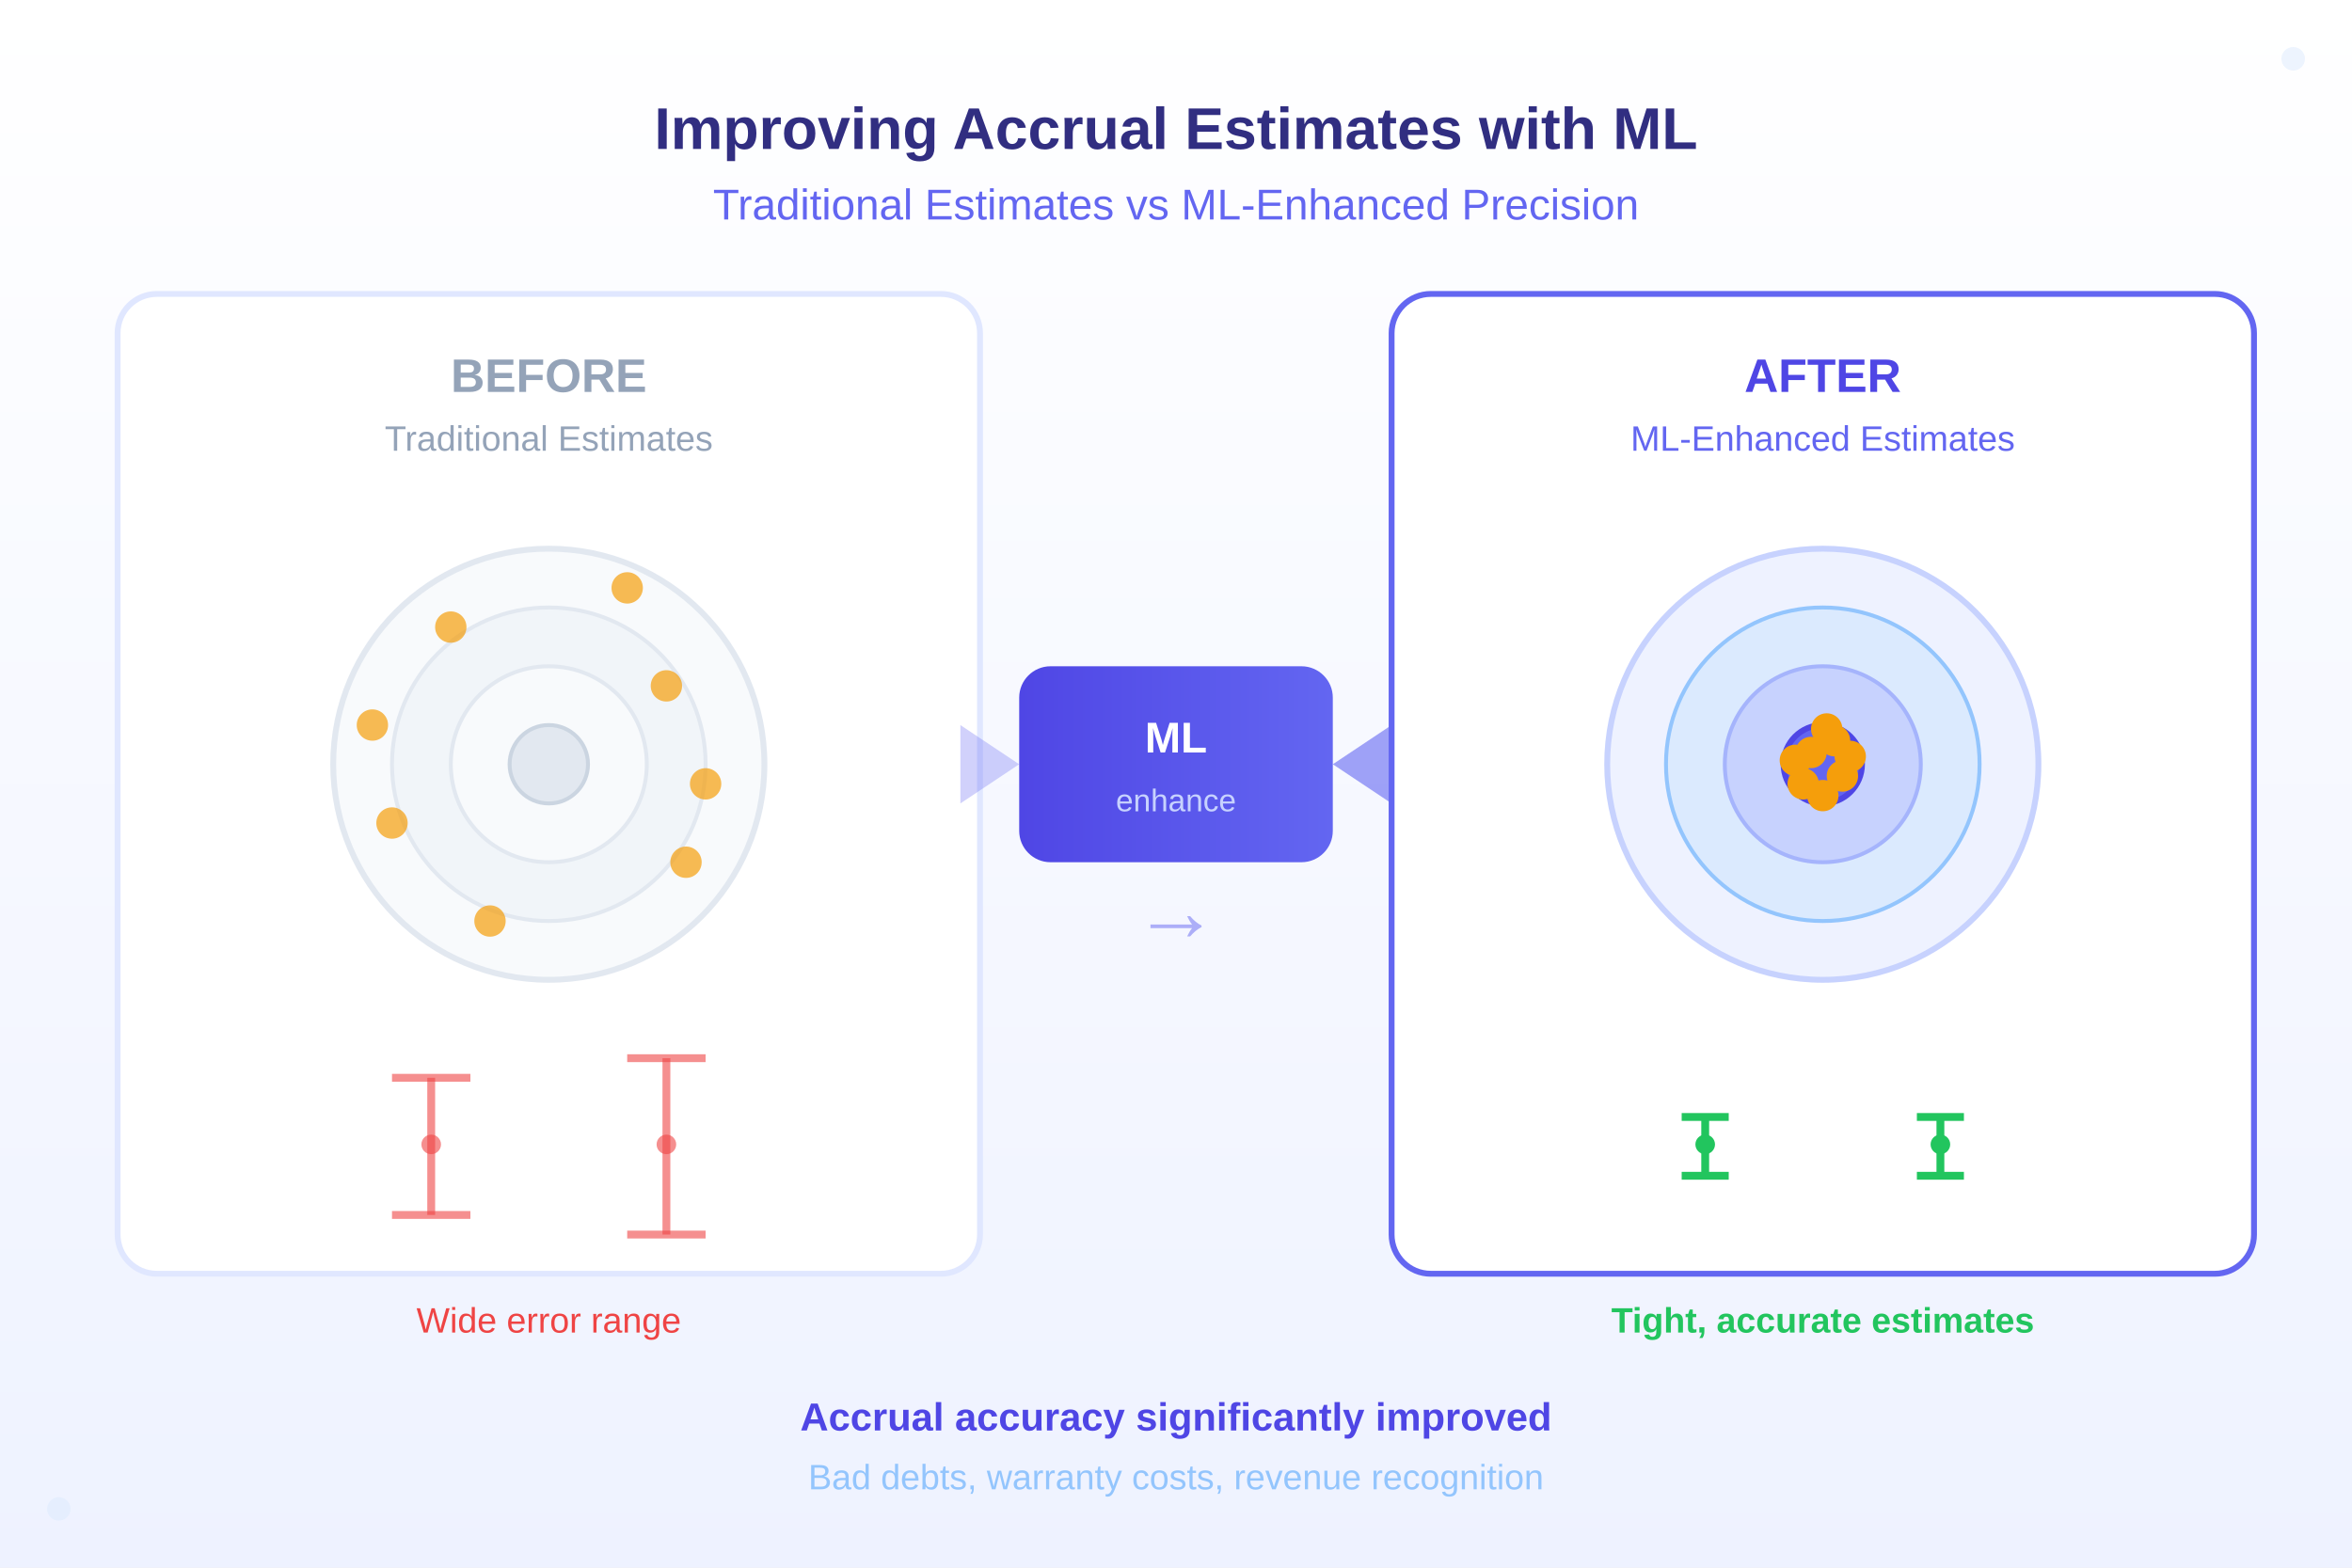
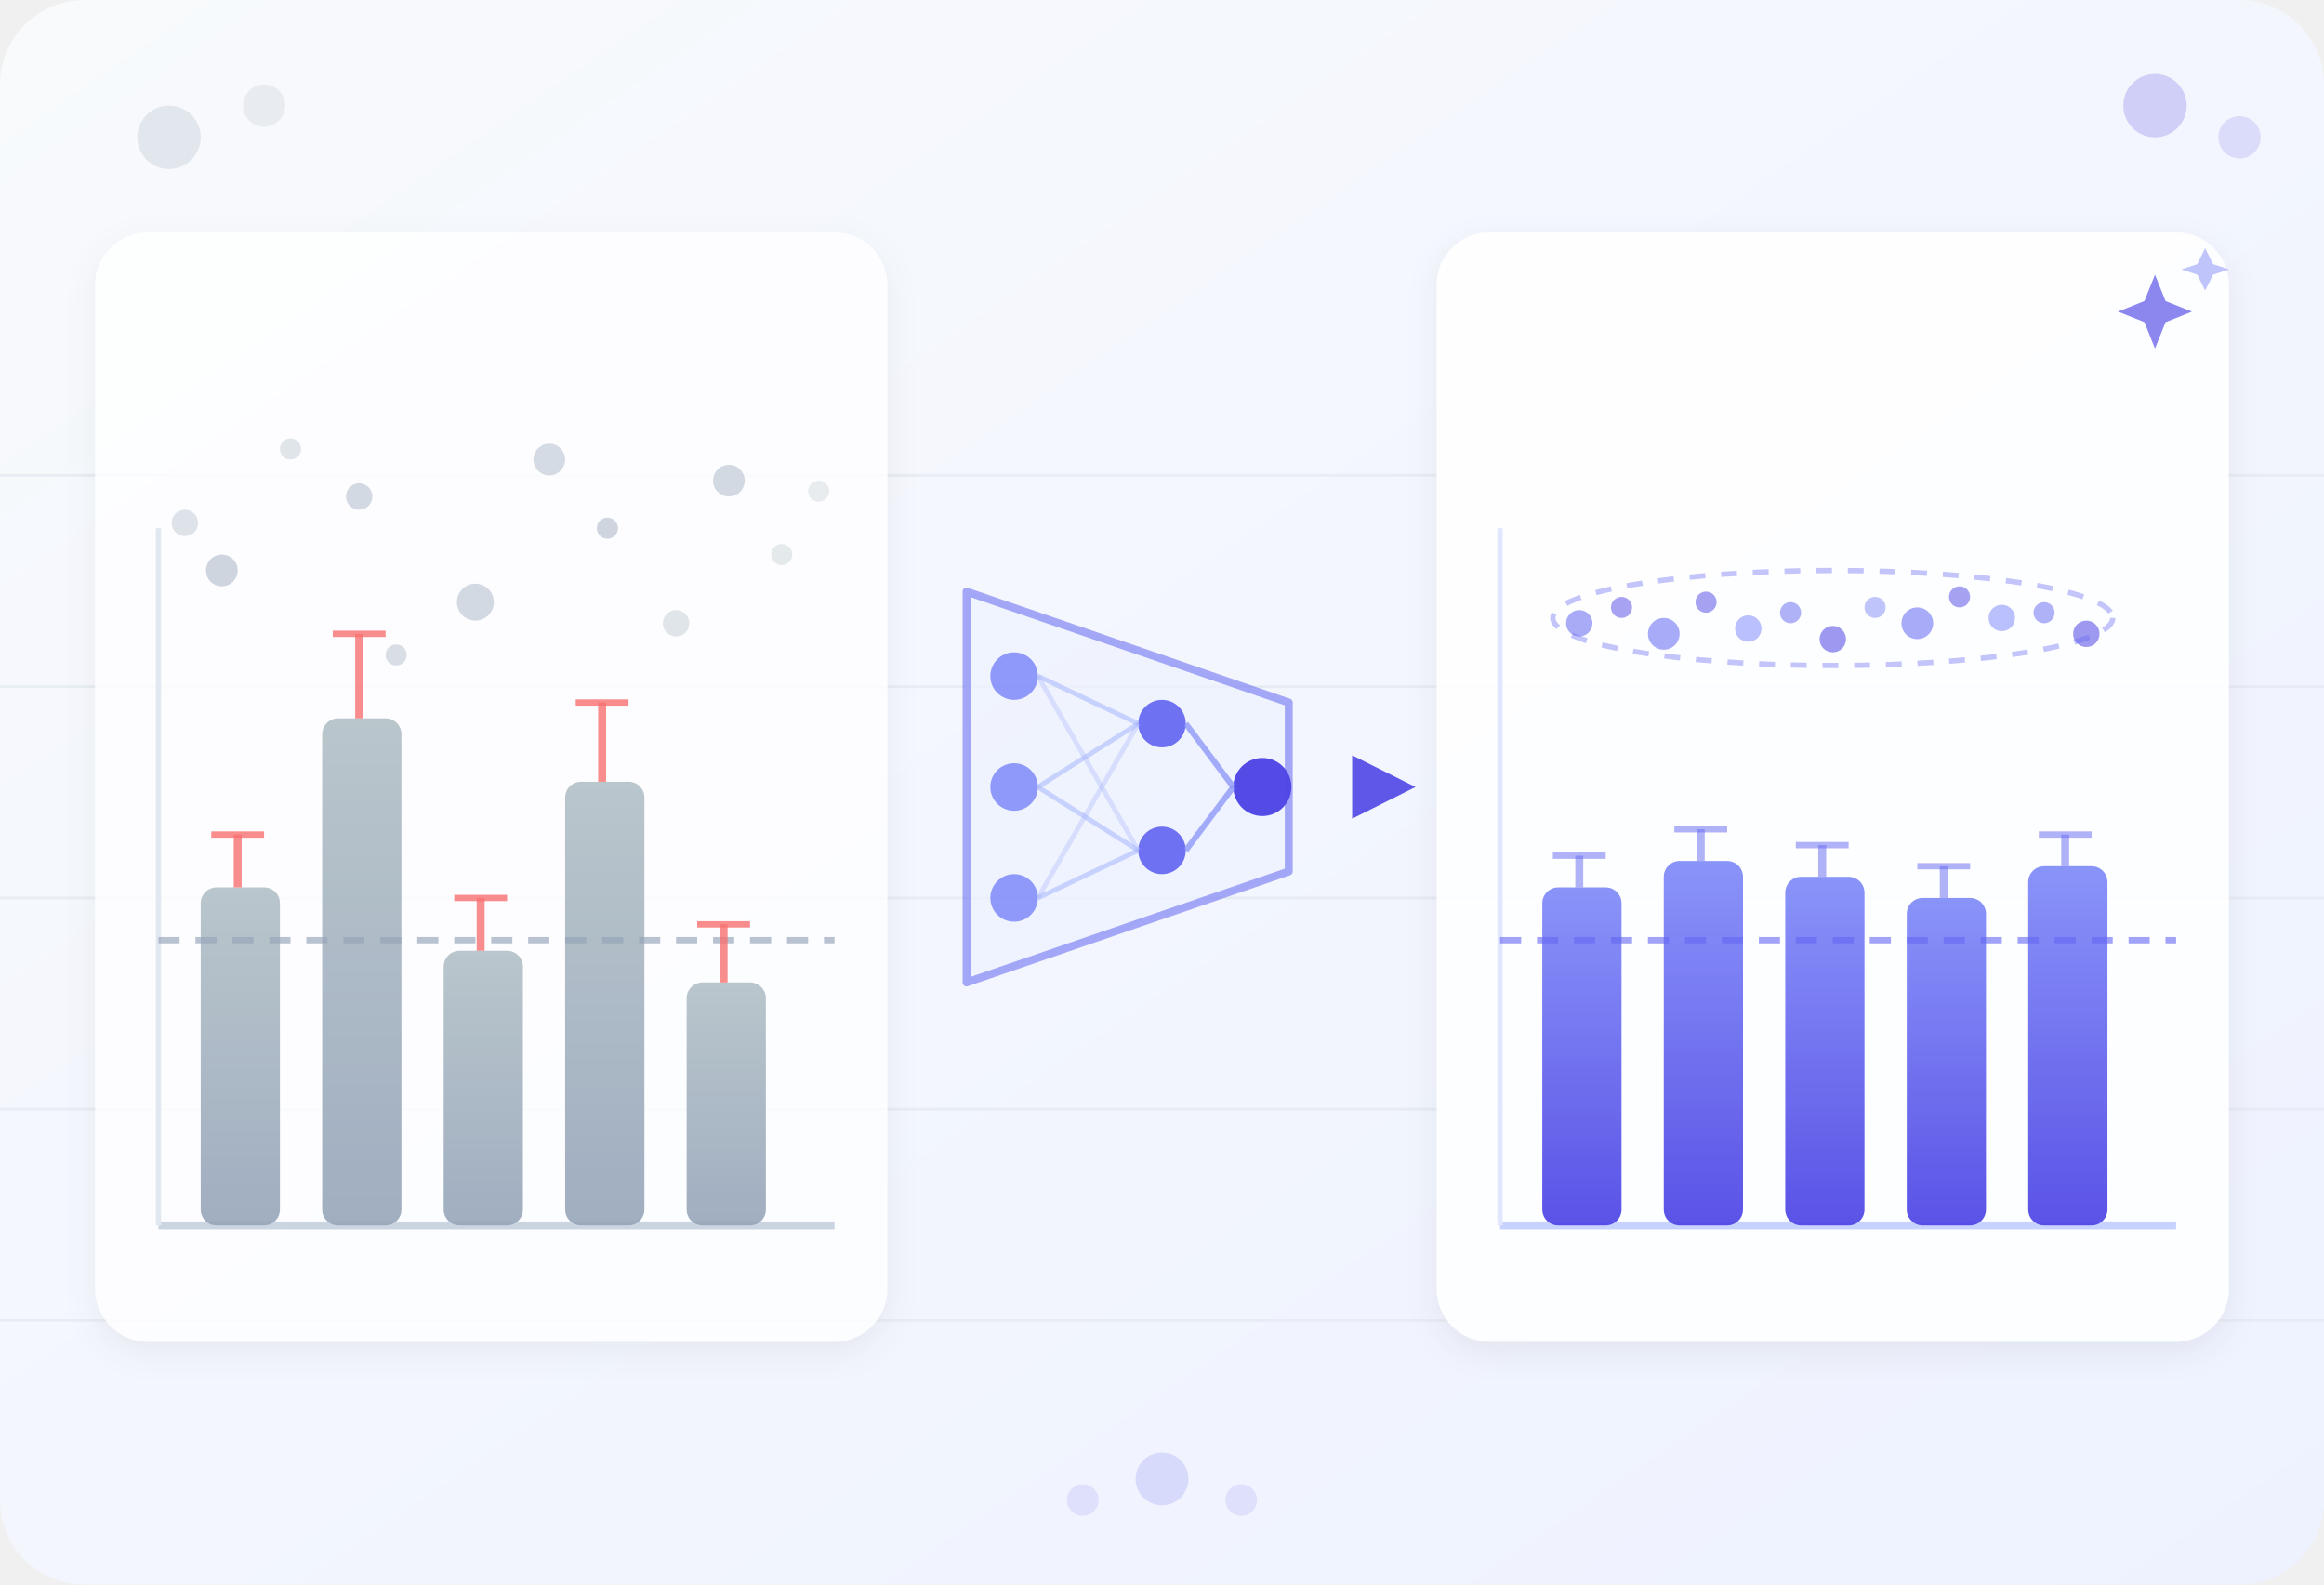
- <svg xmlns="http://www.w3.org/2000/svg" viewBox="0 0 600 400">
+ <svg xmlns="http://www.w3.org/2000/svg" viewBox="0 0 440 300" width="440" height="300">
  <defs>
-     <linearGradient id="bg" x1="0" y1="0" x2="0" y2="1">
-       <stop offset="0%" stop-color="#ffffff" />
-       <stop offset="100%" stop-color="#eef2ff" />
+     <linearGradient id="bgGrad" x1="0%" y1="0%" x2="100%" y2="100%">
+       <stop offset="0%" style="stop-color:#f8fafc;stop-opacity:1" />
+       <stop offset="100%" style="stop-color:#eef2ff;stop-opacity:1" />
    </linearGradient>
-     <linearGradient id="mlArrow" x1="0" y1="0" x2="1" y2="0">
-       <stop offset="0%" stop-color="#4f46e5" />
-       <stop offset="100%" stop-color="#6366f1" />
+     <linearGradient id="barGradOld" x1="0%" y1="0%" x2="0%" y2="100%">
+       <stop offset="0%" style="stop-color:#b0bec5;stop-opacity:1" />
+       <stop offset="100%" style="stop-color:#94a3b8;stop-opacity:1" />
    </linearGradient>
+     <linearGradient id="barGradNew" x1="0%" y1="0%" x2="0%" y2="100%">
+       <stop offset="0%" style="stop-color:#818cf8;stop-opacity:1" />
+       <stop offset="100%" style="stop-color:#4f46e5;stop-opacity:1" />
+     </linearGradient>
+     <linearGradient id="funnelGrad" x1="0%" y1="0%" x2="100%" y2="100%">
+       <stop offset="0%" style="stop-color:#6366f1;stop-opacity:1" />
+       <stop offset="100%" style="stop-color:#4f46e5;stop-opacity:1" />
+     </linearGradient>
+     <linearGradient id="arrowGrad" x1="0%" y1="0%" x2="100%" y2="0%">
+       <stop offset="0%" style="stop-color:#94a3b8;stop-opacity:1" />
+       <stop offset="100%" style="stop-color:#4f46e5;stop-opacity:1" />
+     </linearGradient>
+     <filter id="softShadow" x="-10%" y="-10%" width="120%" height="130%">
+       <feDropShadow dx="0" dy="2" stdDeviation="3" flood-color="#000000" flood-opacity="0.07" />
+     </filter>
  </defs>
-   <rect width="600" height="400" fill="url(#bg)" />
-   <text x="300" y="38" font-family="Arial, sans-serif" font-size="15" fill="#312e81" text-anchor="middle" font-weight="bold">Improving Accrual Estimates with ML</text>
-   <text x="300" y="56" font-family="Arial, sans-serif" font-size="11" fill="#6366f1" text-anchor="middle">Traditional Estimates vs ML-Enhanced Precision</text>
-   <rect x="30" y="75" width="220" height="250" rx="10" fill="#ffffff" stroke="#e0e7ff" stroke-width="1.5" />
-   <text x="140" y="100" font-family="Arial, sans-serif" font-size="12" fill="#94a3b8" text-anchor="middle" font-weight="bold">BEFORE</text>
-   <text x="140" y="115" font-family="Arial, sans-serif" font-size="9" fill="#94a3b8" text-anchor="middle">Traditional Estimates</text>
-   <circle cx="140" cy="195" r="55" fill="#f8fafc" stroke="#e2e8f0" stroke-width="1.5" />
-   <circle cx="140" cy="195" r="40" fill="#f1f5f9" stroke="#e2e8f0" stroke-width="1" />
-   <circle cx="140" cy="195" r="25" fill="#f8fafc" stroke="#e2e8f0" stroke-width="1" />
-   <circle cx="140" cy="195" r="10" fill="#e2e8f0" stroke="#cbd5e1" stroke-width="1" />
-   <circle cx="115" cy="160" r="4" fill="#f59e0b" opacity="0.7" />
-   <circle cx="170" cy="175" r="4" fill="#f59e0b" opacity="0.7" />
-   <circle cx="100" cy="210" r="4" fill="#f59e0b" opacity="0.7" />
-   <circle cx="175" cy="220" r="4" fill="#f59e0b" opacity="0.7" />
-   <circle cx="125" cy="235" r="4" fill="#f59e0b" opacity="0.7" />
-   <circle cx="160" cy="150" r="4" fill="#f59e0b" opacity="0.7" />
-   <circle cx="95" cy="185" r="4" fill="#f59e0b" opacity="0.7" />
-   <circle cx="180" cy="200" r="4" fill="#f59e0b" opacity="0.7" />
-   <line x1="110" y1="275" x2="110" y2="310" stroke="#ef4444" stroke-width="2" opacity="0.6" />
-   <line x1="100" y1="275" x2="120" y2="275" stroke="#ef4444" stroke-width="2" opacity="0.6" />
-   <line x1="100" y1="310" x2="120" y2="310" stroke="#ef4444" stroke-width="2" opacity="0.6" />
-   <circle cx="110" cy="292" r="2.5" fill="#ef4444" opacity="0.6" />
-   <line x1="170" y1="270" x2="170" y2="315" stroke="#ef4444" stroke-width="2" opacity="0.6" />
-   <line x1="160" y1="270" x2="180" y2="270" stroke="#ef4444" stroke-width="2" opacity="0.6" />
-   <line x1="160" y1="315" x2="180" y2="315" stroke="#ef4444" stroke-width="2" opacity="0.6" />
-   <circle cx="170" cy="292" r="2.5" fill="#ef4444" opacity="0.6" />
-   <text x="140" y="340" font-family="Arial, sans-serif" font-size="9" fill="#ef4444" text-anchor="middle">Wide error range</text>
-   <rect x="260" y="170" width="80" height="50" rx="8" fill="url(#mlArrow)" />
-   <text x="300" y="192" font-family="Arial, sans-serif" font-size="11" fill="#ffffff" text-anchor="middle" font-weight="bold">ML</text>
-   <text x="300" y="207" font-family="Arial, sans-serif" font-size="8" fill="#c7d2fe" text-anchor="middle">enhance</text>
-   <polygon points="340,195 355,185 355,205" fill="#6366f1" opacity="0.6" />
-   <polygon points="260,195 245,185 245,205" fill="#6366f1" opacity="0.3" />
-   <text x="300" y="240" font-family="Arial, sans-serif" font-size="22" fill="#6366f1" text-anchor="middle" opacity="0.5">→</text>
-   <rect x="355" y="75" width="220" height="250" rx="10" fill="#ffffff" stroke="#6366f1" stroke-width="1.5" />
-   <text x="465" y="100" font-family="Arial, sans-serif" font-size="12" fill="#4f46e5" text-anchor="middle" font-weight="bold">AFTER</text>
-   <text x="465" y="115" font-family="Arial, sans-serif" font-size="9" fill="#6366f1" text-anchor="middle">ML-Enhanced Estimates</text>
-   <circle cx="465" cy="195" r="55" fill="#eef2ff" stroke="#c7d2fe" stroke-width="1.5" />
-   <circle cx="465" cy="195" r="40" fill="#dbeafe" stroke="#93c5fd" stroke-width="1" />
-   <circle cx="465" cy="195" r="25" fill="#c7d2fe" stroke="#a5b4fc" stroke-width="1" />
-   <circle cx="465" cy="195" r="10" fill="#6366f1" stroke="#4f46e5" stroke-width="1.5" />
-   <circle cx="462" cy="192" r="4" fill="#f59e0b" />
-   <circle cx="470" cy="198" r="4" fill="#f59e0b" />
-   <circle cx="460" cy="200" r="4" fill="#f59e0b" />
-   <circle cx="468" cy="189" r="4" fill="#f59e0b" />
-   <circle cx="458" cy="194" r="4" fill="#f59e0b" />
-   <circle cx="472" cy="193" r="4" fill="#f59e0b" />
-   <circle cx="465" cy="203" r="4" fill="#f59e0b" />
-   <circle cx="466" cy="186" r="4" fill="#f59e0b" />
-   <line x1="435" y1="285" x2="435" y2="300" stroke="#22c55e" stroke-width="2" />
-   <line x1="429" y1="285" x2="441" y2="285" stroke="#22c55e" stroke-width="2" />
-   <line x1="429" y1="300" x2="441" y2="300" stroke="#22c55e" stroke-width="2" />
-   <circle cx="435" cy="292" r="2.5" fill="#22c55e" />
-   <line x1="495" y1="285" x2="495" y2="300" stroke="#22c55e" stroke-width="2" />
-   <line x1="489" y1="285" x2="501" y2="285" stroke="#22c55e" stroke-width="2" />
-   <line x1="489" y1="300" x2="501" y2="300" stroke="#22c55e" stroke-width="2" />
-   <circle cx="495" cy="292" r="2.5" fill="#22c55e" />
-   <text x="465" y="340" font-family="Arial, sans-serif" font-size="9" fill="#22c55e" text-anchor="middle" font-weight="600">Tight, accurate estimates</text>
-   <text x="300" y="365" font-family="Arial, sans-serif" font-size="10" fill="#4f46e5" text-anchor="middle" font-weight="600">Accrual accuracy significantly improved</text>
-   <text x="300" y="380" font-family="Arial, sans-serif" font-size="9" fill="#93c5fd" text-anchor="middle">Bad debts, warranty costs, revenue recognition</text>
-   <circle cx="15" cy="385" r="3" fill="#dbeafe" opacity="0.5" />
-   <circle cx="585" cy="15" r="3" fill="#dbeafe" opacity="0.5" />
+   <rect width="440" height="300" fill="url(#bgGrad)" rx="16" />
+   <line x1="0" y1="90" x2="440" y2="90" stroke="#e2e8f0" stroke-width="0.5" opacity="0.7" />
+   <line x1="0" y1="130" x2="440" y2="130" stroke="#e2e8f0" stroke-width="0.5" opacity="0.7" />
+   <line x1="0" y1="170" x2="440" y2="170" stroke="#e2e8f0" stroke-width="0.5" opacity="0.7" />
+   <line x1="0" y1="210" x2="440" y2="210" stroke="#e2e8f0" stroke-width="0.5" opacity="0.7" />
+   <line x1="0" y1="250" x2="440" y2="250" stroke="#e2e8f0" stroke-width="0.5" opacity="0.7" />
+   <rect x="18" y="44" width="150" height="210" rx="10" fill="white" opacity="0.78" filter="url(#softShadow)" />
+   <line x1="30" y1="232" x2="158" y2="232" stroke="#cbd5e1" stroke-width="1.5" />
+   <line x1="30" y1="100" x2="30" y2="232" stroke="#e2e8f0" stroke-width="1" />
+   <rect x="38" y="168" width="15" height="64" rx="3" fill="url(#barGradOld)" opacity="0.88" />
+   <rect x="61" y="136" width="15" height="96" rx="3" fill="url(#barGradOld)" opacity="0.88" />
+   <rect x="84" y="180" width="15" height="52" rx="3" fill="url(#barGradOld)" opacity="0.88" />
+   <rect x="107" y="148" width="15" height="84" rx="3" fill="url(#barGradOld)" opacity="0.88" />
+   <rect x="130" y="186" width="15" height="46" rx="3" fill="url(#barGradOld)" opacity="0.88" />
+   <line x1="30" y1="178" x2="158" y2="178" stroke="#94a3b8" stroke-width="1.2" stroke-dasharray="4,3" opacity="0.65" />
+   <line x1="45" y1="158" x2="45" y2="168" stroke="#f87171" stroke-width="1.5" opacity="0.8" />
+   <line x1="40" y1="158" x2="50" y2="158" stroke="#f87171" stroke-width="1.2" opacity="0.8" />
+   <line x1="68" y1="120" x2="68" y2="136" stroke="#f87171" stroke-width="1.5" opacity="0.8" />
+   <line x1="63" y1="120" x2="73" y2="120" stroke="#f87171" stroke-width="1.2" opacity="0.8" />
+   <line x1="91" y1="170" x2="91" y2="180" stroke="#f87171" stroke-width="1.5" opacity="0.8" />
+   <line x1="86" y1="170" x2="96" y2="170" stroke="#f87171" stroke-width="1.2" opacity="0.8" />
+   <line x1="114" y1="133" x2="114" y2="148" stroke="#f87171" stroke-width="1.5" opacity="0.8" />
+   <line x1="109" y1="133" x2="119" y2="133" stroke="#f87171" stroke-width="1.2" opacity="0.8" />
+   <line x1="137" y1="175" x2="137" y2="186" stroke="#f87171" stroke-width="1.5" opacity="0.8" />
+   <line x1="132" y1="175" x2="142" y2="175" stroke="#f87171" stroke-width="1.2" opacity="0.8" />
+   <circle cx="42" cy="108" r="3" fill="#94a3b8" opacity="0.45" />
+   <circle cx="68" cy="94" r="2.5" fill="#94a3b8" opacity="0.4" />
+   <circle cx="90" cy="114" r="3.5" fill="#94a3b8" opacity="0.4" />
+   <circle cx="115" cy="100" r="2" fill="#94a3b8" opacity="0.45" />
+   <circle cx="138" cy="91" r="3" fill="#94a3b8" opacity="0.4" />
+   <circle cx="55" cy="85" r="2" fill="#b0bec5" opacity="0.38" />
+   <circle cx="128" cy="118" r="2.5" fill="#b0bec5" opacity="0.38" />
+   <circle cx="75" cy="124" r="2" fill="#94a3b8" opacity="0.35" />
+   <circle cx="104" cy="87" r="3" fill="#94a3b8" opacity="0.38" />
+   <circle cx="148" cy="105" r="2" fill="#b0bec5" opacity="0.33" />
+   <circle cx="35" cy="99" r="2.5" fill="#94a3b8" opacity="0.3" />
+   <circle cx="155" cy="93" r="2" fill="#b0bec5" opacity="0.28" />
+   <line x1="178" y1="149" x2="260" y2="149" stroke="url(#arrowGrad)" stroke-width="2.5" stroke-linecap="round" />
+   <polygon points="256,143 268,149 256,155" fill="#4f46e5" opacity="0.9" />
+   <polygon points="183,112 244,133 244,165 183,186" fill="#eef2ff" opacity="0.7" />
+   <polygon points="183,112 244,133 244,165 183,186" fill="none" stroke="#6366f1" stroke-width="1.5" opacity="0.55" stroke-linejoin="round" />
+   <circle cx="192" cy="128" r="4.5" fill="#818cf8" opacity="0.88" />
+   <circle cx="192" cy="149" r="4.5" fill="#818cf8" opacity="0.88" />
+   <circle cx="192" cy="170" r="4.5" fill="#818cf8" opacity="0.88" />
+   <circle cx="220" cy="137" r="4.5" fill="#6366f1" opacity="0.92" />
+   <circle cx="220" cy="161" r="4.5" fill="#6366f1" opacity="0.92" />
+   <circle cx="239" cy="149" r="5.5" fill="#4f46e5" opacity="0.97" />
+   <line x1="196.5" y1="128" x2="215.5" y2="137" stroke="#a5b4fc" stroke-width="0.9" opacity="0.55" />
+   <line x1="196.5" y1="128" x2="215.5" y2="161" stroke="#a5b4fc" stroke-width="0.9" opacity="0.35" />
+   <line x1="196.5" y1="149" x2="215.5" y2="137" stroke="#a5b4fc" stroke-width="0.9" opacity="0.55" />
+   <line x1="196.5" y1="149" x2="215.5" y2="161" stroke="#a5b4fc" stroke-width="0.9" opacity="0.55" />
+   <line x1="196.5" y1="170" x2="215.5" y2="137" stroke="#a5b4fc" stroke-width="0.9" opacity="0.35" />
+   <line x1="196.5" y1="170" x2="215.5" y2="161" stroke="#a5b4fc" stroke-width="0.9" opacity="0.55" />
+   <line x1="224.5" y1="137" x2="233.5" y2="149" stroke="#818cf8" stroke-width="1.1" opacity="0.7" />
+   <line x1="224.5" y1="161" x2="233.5" y2="149" stroke="#818cf8" stroke-width="1.1" opacity="0.7" />
+   <rect x="272" y="44" width="150" height="210" rx="10" fill="white" opacity="0.88" filter="url(#softShadow)" />
+   <line x1="284" y1="232" x2="412" y2="232" stroke="#c7d2fe" stroke-width="1.5" />
+   <line x1="284" y1="100" x2="284" y2="232" stroke="#e0e7ff" stroke-width="1" />
+   <rect x="292" y="168" width="15" height="64" rx="3" fill="url(#barGradNew)" opacity="0.93" />
+   <rect x="315" y="163" width="15" height="69" rx="3" fill="url(#barGradNew)" opacity="0.93" />
+   <rect x="338" y="166" width="15" height="66" rx="3" fill="url(#barGradNew)" opacity="0.93" />
+   <rect x="361" y="170" width="15" height="62" rx="3" fill="url(#barGradNew)" opacity="0.93" />
+   <rect x="384" y="164" width="15" height="68" rx="3" fill="url(#barGradNew)" opacity="0.93" />
+   <line x1="284" y1="178" x2="412" y2="178" stroke="#6366f1" stroke-width="1.2" stroke-dasharray="4,3" opacity="0.6" />
+   <line x1="299" y1="162" x2="299" y2="168" stroke="#6366f1" stroke-width="1.5" opacity="0.5" />
+   <line x1="294" y1="162" x2="304" y2="162" stroke="#6366f1" stroke-width="1.2" opacity="0.5" />
+   <line x1="322" y1="157" x2="322" y2="163" stroke="#6366f1" stroke-width="1.5" opacity="0.5" />
+   <line x1="317" y1="157" x2="327" y2="157" stroke="#6366f1" stroke-width="1.2" opacity="0.5" />
+   <line x1="345" y1="160" x2="345" y2="166" stroke="#6366f1" stroke-width="1.5" opacity="0.5" />
+   <line x1="340" y1="160" x2="350" y2="160" stroke="#6366f1" stroke-width="1.2" opacity="0.5" />
+   <line x1="368" y1="164" x2="368" y2="170" stroke="#6366f1" stroke-width="1.5" opacity="0.5" />
+   <line x1="363" y1="164" x2="373" y2="164" stroke="#6366f1" stroke-width="1.2" opacity="0.5" />
+   <line x1="391" y1="158" x2="391" y2="164" stroke="#6366f1" stroke-width="1.5" opacity="0.5" />
+   <line x1="386" y1="158" x2="396" y2="158" stroke="#6366f1" stroke-width="1.2" opacity="0.5" />
+   <circle cx="299" cy="118" r="2.5" fill="#6366f1" opacity="0.55" />
+   <circle cx="307" cy="115" r="2" fill="#4f46e5" opacity="0.5" />
+   <circle cx="315" cy="120" r="3" fill="#6366f1" opacity="0.55" />
+   <circle cx="323" cy="114" r="2" fill="#4f46e5" opacity="0.5" />
+   <circle cx="331" cy="119" r="2.5" fill="#818cf8" opacity="0.55" />
+   <circle cx="339" cy="116" r="2" fill="#6366f1" opacity="0.5" />
+   <circle cx="347" cy="121" r="2.5" fill="#4f46e5" opacity="0.55" />
+   <circle cx="355" cy="115" r="2" fill="#818cf8" opacity="0.5" />
+   <circle cx="363" cy="118" r="3" fill="#6366f1" opacity="0.55" />
+   <circle cx="371" cy="113" r="2" fill="#4f46e5" opacity="0.5" />
+   <circle cx="379" cy="117" r="2.5" fill="#818cf8" opacity="0.55" />
+   <circle cx="387" cy="116" r="2" fill="#6366f1" opacity="0.5" />
+   <circle cx="395" cy="120" r="2.5" fill="#4f46e5" opacity="0.55" />
+   <ellipse cx="347" cy="117" rx="53" ry="9" fill="none" stroke="#6366f1" stroke-width="1" stroke-dasharray="3,3" opacity="0.38" />
+   <circle cx="32" cy="26" r="6" fill="#94a3b8" opacity="0.22" />
+   <circle cx="50" cy="20" r="4" fill="#94a3b8" opacity="0.15" />
+   <circle cx="408" cy="20" r="6" fill="#4f46e5" opacity="0.22" />
+   <circle cx="424" cy="26" r="4" fill="#4f46e5" opacity="0.15" />
+   <polygon points="406,57 408,52 410,57 415,59 410,61 408,66 406,61 401,59" fill="#4f46e5" opacity="0.65" />
+   <polygon points="416,50 417.5,47 419,50 422,51 419,52 417.5,55 416,52 413,51" fill="#818cf8" opacity="0.5" />
+   <circle cx="220" cy="280" r="5" fill="#6366f1" opacity="0.18" />
+   <circle cx="205" cy="284" r="3" fill="#6366f1" opacity="0.13" />
+   <circle cx="235" cy="284" r="3" fill="#6366f1" opacity="0.13" />
</svg>
